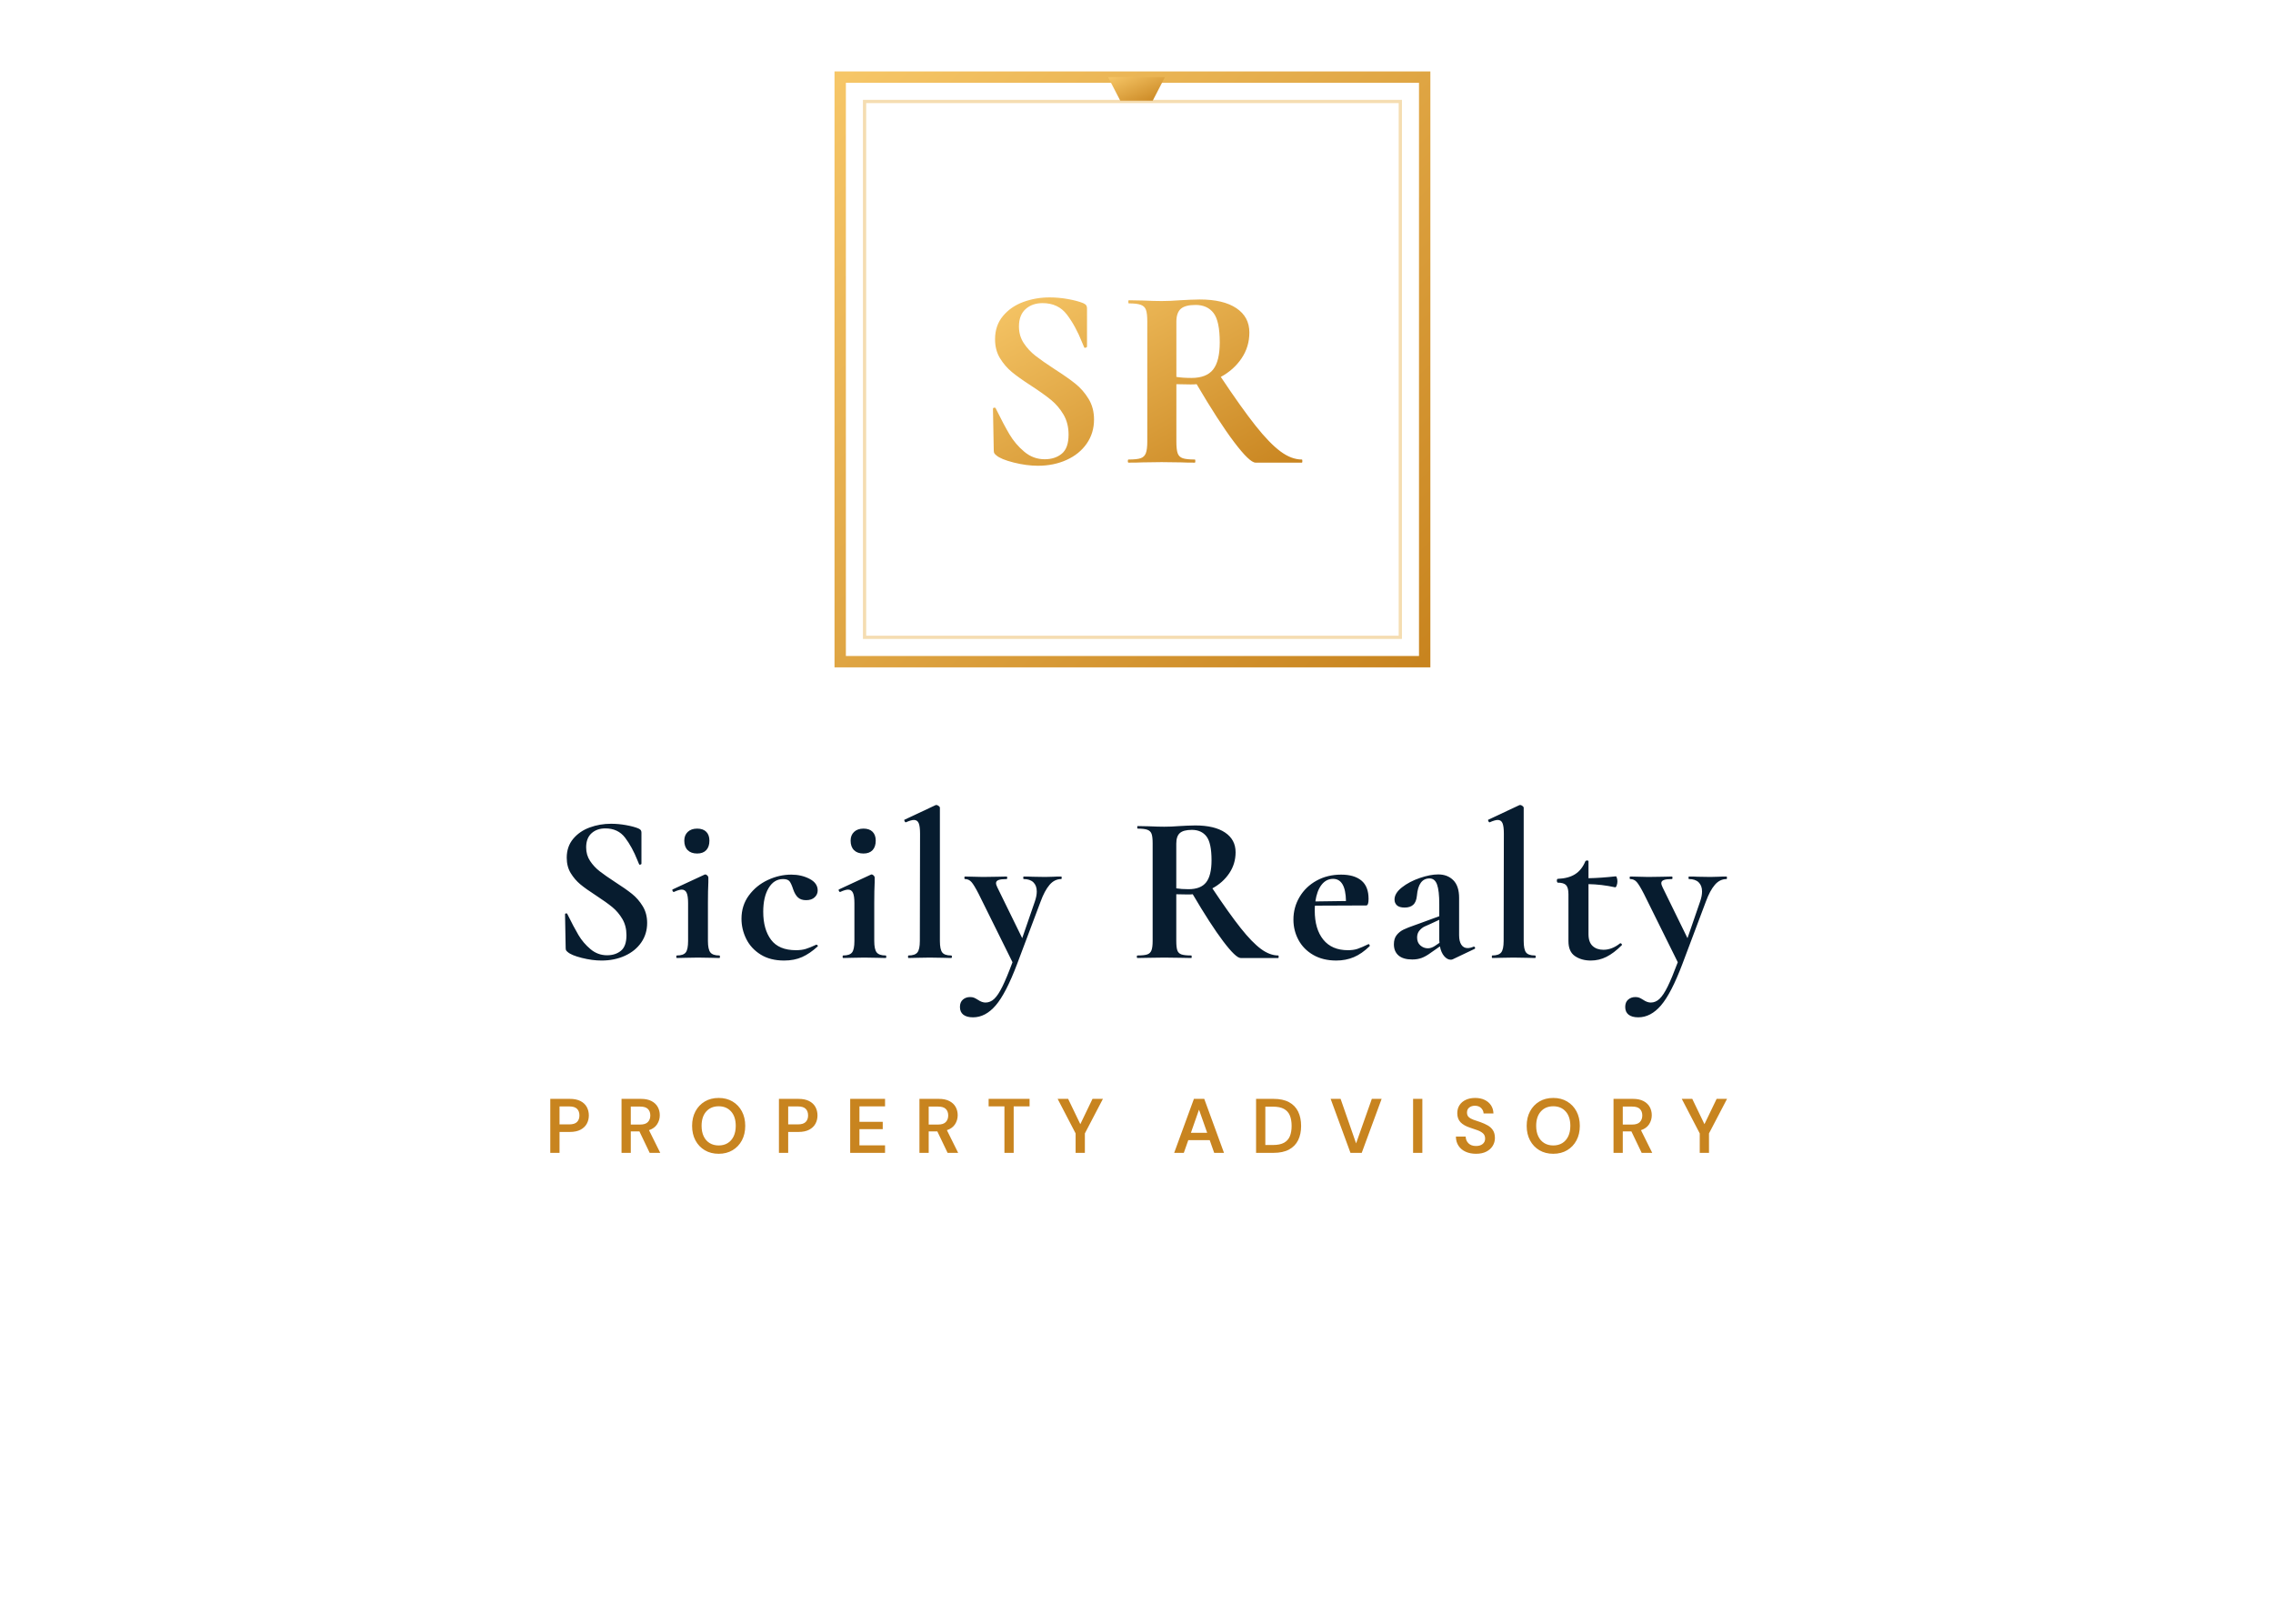
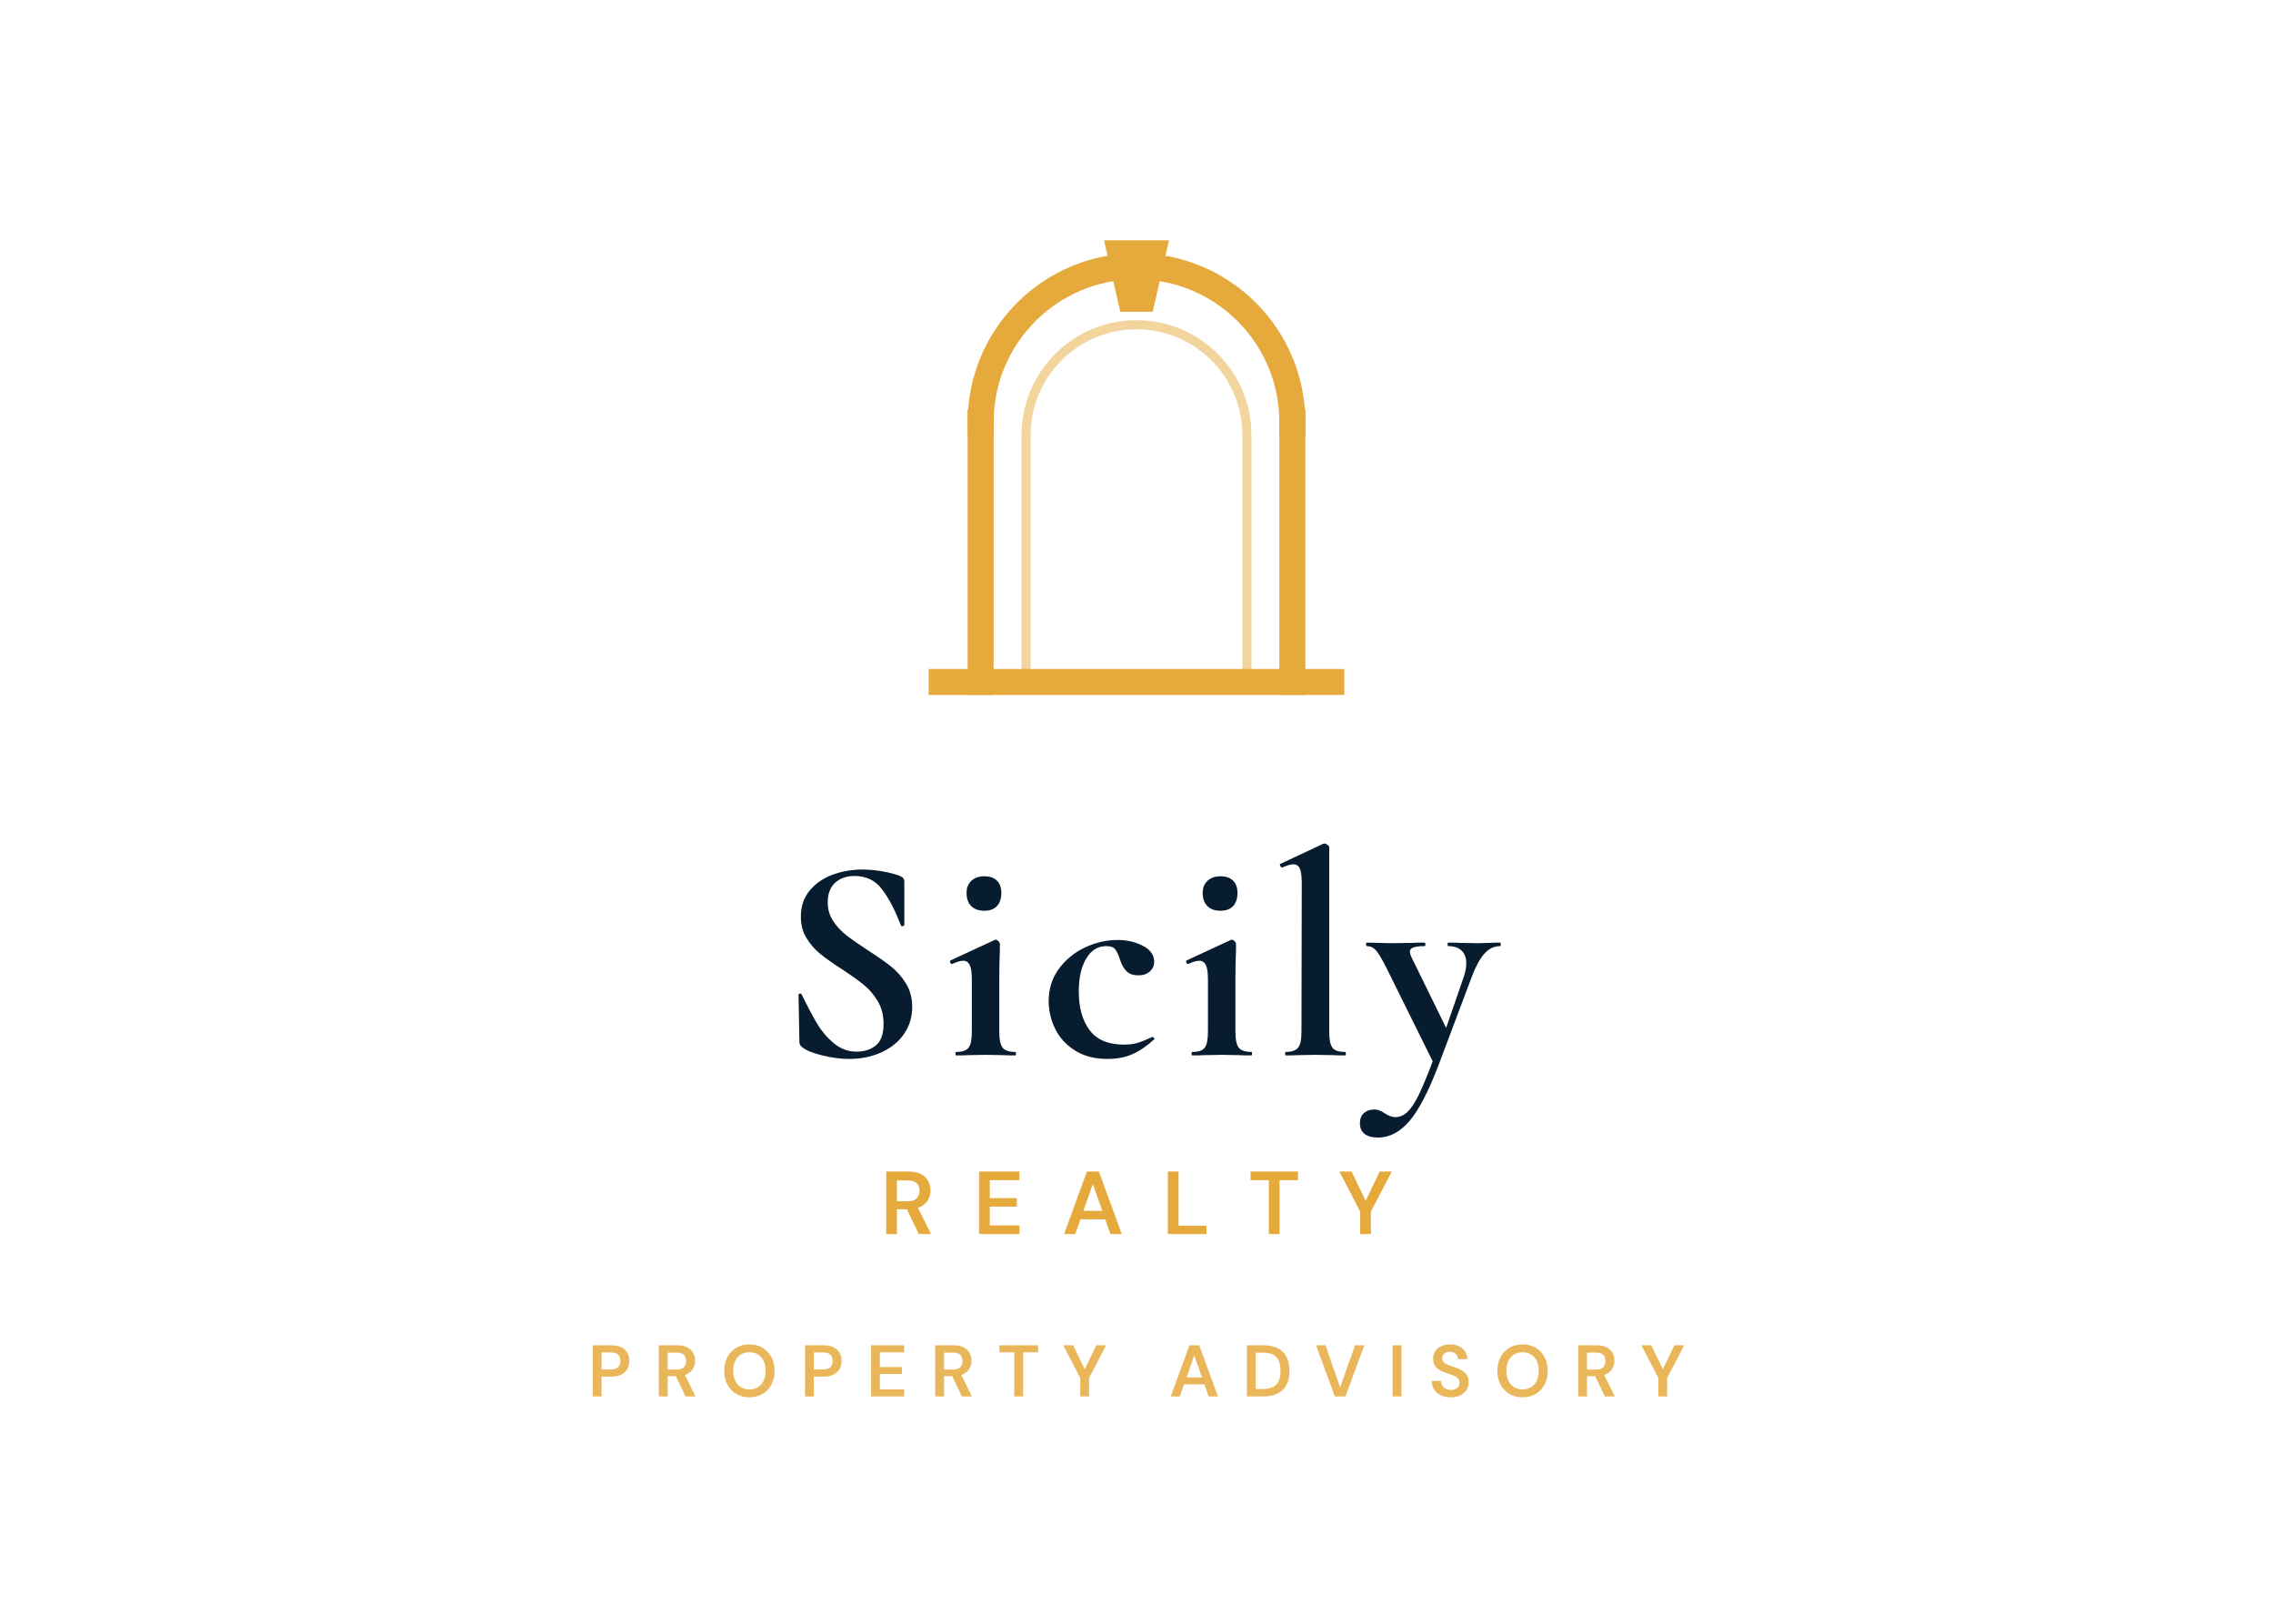
<svg xmlns="http://www.w3.org/2000/svg" viewBox="0 0 280 200" role="img" aria-label="Sicily Realty">
-   <defs>
-     <linearGradient id="gold" x1="0" y1="0" x2="1" y2="1">
-       <stop offset="0%" stop-color="#F6C667" />
-       <stop offset="100%" stop-color="#C8841F" />
-     </linearGradient>
-   </defs>
-   <g transform="translate(102,8)">
-     <rect x="1.5" y="1.5" width="72" height="72" fill="none" stroke="url(#gold)" stroke-width="1.4" />
-     <rect x="4.5" y="4.5" width="66" height="66" fill="none" stroke="#E5A93C" stroke-width="0.4" opacity="0.4" />
-     <path d="M34.5 1.5 L41.5 1.5 L40 4.4 L36 4.4 Z" fill="url(#gold)" />
-     <path d="M27.904 37.464Q29.504 38.488 30.464 39.256Q31.424 40.024 32.096 41.128Q32.768 42.232 32.768 43.672Q32.768 45.336 31.872 46.632Q30.976 47.928 29.392 48.648Q27.808 49.368 25.856 49.368Q24.448 49.368 22.864 48.968Q21.28 48.568 20.736 48.088Q20.576 47.96 20.496 47.848Q20.416 47.736 20.416 47.48L20.32 42.392V42.36Q20.32 42.232 20.48 42.216Q20.64 42.2 20.672 42.328Q21.632 44.28 22.352 45.496Q23.072 46.712 24.176 47.64Q25.28 48.568 26.688 48.568Q27.968 48.568 28.8 47.88Q29.632 47.192 29.632 45.528Q29.632 44.12 29.008 43.064Q28.384 42.008 27.488 41.272Q26.592 40.536 25.024 39.512Q23.488 38.52 22.64 37.816Q21.792 37.112 21.184 36.12Q20.576 35.128 20.576 33.784Q20.576 32.088 21.552 30.92Q22.528 29.752 24.064 29.192Q25.6 28.632 27.296 28.632Q28.416 28.632 29.568 28.84Q30.72 29.048 31.424 29.336Q31.712 29.464 31.808 29.608Q31.904 29.752 31.904 29.976V34.68Q31.904 34.776 31.744 34.824Q31.584 34.872 31.552 34.776L31.296 34.168Q30.496 32.152 29.424 30.744Q28.352 29.336 26.432 29.336Q25.152 29.336 24.336 30.072Q23.52 30.808 23.52 32.216Q23.52 33.368 24.112 34.264Q24.704 35.16 25.568 35.832Q26.432 36.504 27.904 37.464Z M45.408 39.32Q45.152 39.352 44.672 39.352L42.912 39.32V46.392Q42.912 47.384 43.072 47.832Q43.232 48.28 43.696 48.44Q44.16 48.6 45.184 48.6Q45.248 48.6 45.248 48.792Q45.248 48.984 45.184 48.984Q44.128 48.984 43.52 48.952L41.088 48.92L38.752 48.952Q38.112 48.984 37.024 48.984Q36.928 48.984 36.928 48.792Q36.928 48.6 37.024 48.6Q38.048 48.6 38.512 48.44Q38.976 48.28 39.152 47.816Q39.328 47.352 39.328 46.392V31.576Q39.328 30.616 39.168 30.168Q39.008 29.72 38.528 29.544Q38.048 29.368 37.056 29.368Q36.992 29.368 36.992 29.176Q36.992 28.984 37.056 28.984L38.752 29.016Q40.224 29.08 41.088 29.08Q42.176 29.08 43.36 28.984Q43.968 28.952 44.592 28.92Q45.216 28.888 45.792 28.888Q48.704 28.888 50.304 29.96Q51.904 31.032 51.904 32.952Q51.904 34.712 50.944 36.136Q49.984 37.56 48.384 38.424Q50.944 42.264 52.672 44.44Q54.4 46.616 55.744 47.608Q57.088 48.6 58.368 48.6Q58.432 48.6 58.432 48.792Q58.432 48.984 58.368 48.984H52.672Q51.936 48.984 50.016 46.44Q48.096 43.896 45.408 39.32ZM45.28 29.56Q44.0 29.56 43.456 30.04Q42.912 30.52 42.912 31.64V38.424Q43.68 38.552 44.768 38.552Q46.624 38.552 47.44 37.512Q48.256 36.472 48.256 34.168Q48.256 31.544 47.488 30.552Q46.72 29.56 45.28 29.56Z" fill="url(#gold)" />
+   <g transform="translate(100,12) scale(0.8)">
+     <g fill="none" stroke="#E5A93C" stroke-width="4" stroke-linecap="square" stroke-linejoin="miter">
+       <path d="M26 90 L26 50" />
+       <path d="M74 90 L74 50" />
+       <path d="M26 50 A24 24 0 0 1 74 50" />
+       <path d="M20 90 L80 90" />
+     </g>
+     <path d="M45 22 L55 22 L52.5 33 L47.5 33 Z" fill="#E5A93C" />
+     <path d="M33 90 L33 52 A17 17 0 0 1 67 52 L67 90" fill="none" stroke="#E5A93C" stroke-width="1.4" opacity="0.5" />
  </g>
-   <path d="M75.767 108.64Q77.067 109.472 77.847 110.096Q78.627 110.72 79.173 111.617Q79.719 112.514 79.719 113.684Q79.719 115.036 78.991 116.089Q78.263 117.142 76.976 117.727Q75.689 118.312 74.103 118.312Q72.959 118.312 71.672 117.987Q70.385 117.662 69.943 117.272Q69.813 117.168 69.748 117.077Q69.683 116.986 69.683 116.778L69.605 112.644V112.618Q69.605 112.514 69.735 112.501Q69.865 112.488 69.891 112.592Q70.671 114.178 71.256 115.166Q71.841 116.154 72.738 116.908Q73.635 117.662 74.779 117.662Q75.819 117.662 76.495 117.103Q77.171 116.544 77.171 115.192Q77.171 114.048 76.664 113.19Q76.157 112.332 75.429 111.734Q74.701 111.136 73.427 110.304Q72.179 109.498 71.49 108.926Q70.801 108.354 70.307 107.548Q69.813 106.742 69.813 105.65Q69.813 104.272 70.606 103.323Q71.399 102.374 72.647 101.919Q73.895 101.464 75.273 101.464Q76.183 101.464 77.119 101.633Q78.055 101.802 78.627 102.036Q78.861 102.14 78.939 102.257Q79.017 102.374 79.017 102.556V106.378Q79.017 106.456 78.887 106.495Q78.757 106.534 78.731 106.456L78.523 105.962Q77.873 104.324 77.002 103.18Q76.131 102.036 74.571 102.036Q73.531 102.036 72.868 102.634Q72.205 103.232 72.205 104.376Q72.205 105.312 72.686 106.04Q73.167 106.768 73.869 107.314Q74.571 107.86 75.767 108.64Z M83.385 117.688Q84.191 117.688 84.477 117.311Q84.763 116.934 84.763 115.894V111.24Q84.763 110.356 84.581 109.966Q84.399 109.576 83.983 109.576Q83.645 109.576 83.021 109.862H82.995Q82.891 109.862 82.839 109.719Q82.787 109.576 82.865 109.55L86.791 107.73L86.869 107.704Q86.999 107.704 87.129 107.834Q87.259 107.964 87.259 108.068V108.64Q87.207 109.68 87.207 111.188V115.894Q87.207 116.934 87.506 117.311Q87.805 117.688 88.611 117.688Q88.689 117.688 88.689 117.844Q88.689 118.0 88.611 118.0Q87.935 118.0 87.545 117.974L85.985 117.948L84.451 117.974Q84.061 118.0 83.385 118.0Q83.307 118.0 83.307 117.844Q83.307 117.688 83.385 117.688ZM84.295 103.544Q84.295 102.868 84.724 102.465Q85.153 102.062 85.881 102.062Q86.609 102.062 86.999 102.452Q87.389 102.842 87.389 103.544Q87.389 104.298 86.999 104.714Q86.609 105.13 85.881 105.13Q85.127 105.13 84.711 104.714Q84.295 104.298 84.295 103.544Z M91.341 113.164Q91.341 111.526 92.251 110.291Q93.161 109.056 94.578 108.393Q95.995 107.73 97.477 107.73Q98.725 107.73 99.726 108.25Q100.727 108.77 100.727 109.68Q100.727 110.174 100.35 110.525Q99.973 110.876 99.297 110.876Q98.673 110.876 98.309 110.551Q97.945 110.226 97.711 109.55Q97.477 108.822 97.256 108.549Q97.035 108.276 96.463 108.276Q95.345 108.276 94.682 109.381Q94.019 110.486 94.019 112.306Q94.019 114.464 94.981 115.751Q95.943 117.038 98.049 117.038Q98.751 117.038 99.258 116.882Q99.765 116.726 100.545 116.362H100.571Q100.649 116.362 100.714 116.44Q100.779 116.518 100.727 116.57Q99.765 117.454 98.803 117.883Q97.841 118.312 96.593 118.312Q94.877 118.312 93.694 117.571Q92.511 116.83 91.926 115.647Q91.341 114.464 91.341 113.164Z M103.873 117.688Q104.679 117.688 104.965 117.311Q105.251 116.934 105.251 115.894V111.24Q105.251 110.356 105.069 109.966Q104.887 109.576 104.471 109.576Q104.133 109.576 103.509 109.862H103.483Q103.379 109.862 103.327 109.719Q103.275 109.576 103.353 109.55L107.279 107.73L107.357 107.704Q107.487 107.704 107.617 107.834Q107.747 107.964 107.747 108.068V108.64Q107.695 109.68 107.695 111.188V115.894Q107.695 116.934 107.994 117.311Q108.293 117.688 109.099 117.688Q109.177 117.688 109.177 117.844Q109.177 118.0 109.099 118.0Q108.423 118.0 108.033 117.974L106.473 117.948L104.939 117.974Q104.549 118.0 103.873 118.0Q103.795 118.0 103.795 117.844Q103.795 117.688 103.873 117.688ZM104.783 103.544Q104.783 102.868 105.212 102.465Q105.641 102.062 106.369 102.062Q107.097 102.062 107.487 102.452Q107.877 102.842 107.877 103.544Q107.877 104.298 107.487 104.714Q107.097 105.13 106.369 105.13Q105.615 105.13 105.199 104.714Q104.783 104.298 104.783 103.544Z M111.907 117.688Q112.713 117.688 113.012 117.311Q113.311 116.934 113.311 115.894L113.337 102.686Q113.337 101.776 113.168 101.386Q112.999 100.996 112.583 100.996Q112.245 100.996 111.595 101.282H111.569Q111.491 101.282 111.426 101.139Q111.361 100.996 111.413 100.97L115.235 99.176L115.339 99.15Q115.469 99.15 115.625 99.267Q115.781 99.384 115.781 99.488V115.894Q115.781 116.934 116.067 117.311Q116.353 117.688 117.159 117.688Q117.263 117.688 117.263 117.844Q117.263 118.0 117.159 118.0Q116.509 118.0 116.119 117.974L114.533 117.948L112.973 117.974Q112.583 118.0 111.907 118.0Q111.855 118.0 111.855 117.844Q111.855 117.688 111.907 117.688Z M130.731 108.276Q129.899 108.276 129.288 108.991Q128.677 109.706 128.183 111.058L125.297 118.728Q123.919 122.368 122.658 123.837Q121.397 125.306 119.863 125.306Q119.083 125.306 118.667 124.981Q118.251 124.656 118.251 124.032Q118.251 123.434 118.615 123.122Q118.979 122.81 119.499 122.81Q119.785 122.81 119.98 122.888Q120.175 122.966 120.461 123.148Q120.955 123.486 121.397 123.486Q121.995 123.486 122.476 123.031Q122.957 122.576 123.477 121.523Q123.997 120.47 124.725 118.52L120.565 110.122Q119.993 109.004 119.668 108.64Q119.343 108.276 118.875 108.276Q118.797 108.276 118.797 108.12Q118.797 107.964 118.875 107.964L121.085 108.016L122.879 107.99Q123.295 107.964 123.997 107.964Q124.075 107.964 124.075 108.12Q124.075 108.276 123.997 108.276Q123.321 108.276 123.009 108.393Q122.697 108.51 122.697 108.77Q122.697 108.978 122.853 109.29L125.921 115.556L127.481 111.032Q127.715 110.356 127.715 109.81Q127.715 109.082 127.299 108.679Q126.883 108.276 126.103 108.276Q126.051 108.276 126.051 108.12Q126.051 107.964 126.103 107.964Q126.805 107.964 127.169 107.99L128.729 108.016L129.769 107.99Q130.081 107.964 130.731 107.964Q130.783 107.964 130.783 108.12Q130.783 108.276 130.731 108.276Z M146.929 110.148Q146.721 110.174 146.331 110.174L144.901 110.148V115.894Q144.901 116.7 145.031 117.064Q145.161 117.428 145.538 117.558Q145.915 117.688 146.747 117.688Q146.799 117.688 146.799 117.844Q146.799 118.0 146.747 118.0Q145.889 118.0 145.395 117.974L143.419 117.948L141.521 117.974Q141.001 118.0 140.117 118.0Q140.039 118.0 140.039 117.844Q140.039 117.688 140.117 117.688Q140.949 117.688 141.326 117.558Q141.703 117.428 141.846 117.051Q141.989 116.674 141.989 115.894V103.856Q141.989 103.076 141.859 102.712Q141.729 102.348 141.339 102.205Q140.949 102.062 140.143 102.062Q140.091 102.062 140.091 101.906Q140.091 101.75 140.143 101.75L141.521 101.776Q142.717 101.828 143.419 101.828Q144.303 101.828 145.265 101.75Q145.759 101.724 146.266 101.698Q146.773 101.672 147.241 101.672Q149.607 101.672 150.907 102.543Q152.207 103.414 152.207 104.974Q152.207 106.404 151.427 107.561Q150.647 108.718 149.347 109.42Q151.427 112.54 152.831 114.308Q154.235 116.076 155.327 116.882Q156.419 117.688 157.459 117.688Q157.511 117.688 157.511 117.844Q157.511 118.0 157.459 118.0H152.831Q152.233 118.0 150.673 115.933Q149.113 113.866 146.929 110.148ZM146.825 102.218Q145.785 102.218 145.343 102.608Q144.901 102.998 144.901 103.908V109.42Q145.525 109.524 146.409 109.524Q147.917 109.524 148.58 108.679Q149.243 107.834 149.243 105.962Q149.243 103.83 148.619 103.024Q147.995 102.218 146.825 102.218Z M159.331 113.268Q159.331 111.76 160.085 110.486Q160.839 109.212 162.178 108.471Q163.517 107.73 165.207 107.73Q166.819 107.73 167.703 108.458Q168.587 109.186 168.587 110.72Q168.587 111.526 168.301 111.526L161.983 111.552Q161.957 111.76 161.957 112.15Q161.957 114.438 163.01 115.738Q164.063 117.038 166.039 117.038Q166.741 117.038 167.235 116.869Q167.729 116.7 168.535 116.31L168.587 116.284Q168.639 116.284 168.704 116.388Q168.769 116.492 168.717 116.544Q167.755 117.48 166.767 117.896Q165.779 118.312 164.609 118.312Q162.971 118.312 161.775 117.623Q160.579 116.934 159.955 115.777Q159.331 114.62 159.331 113.268ZM165.805 110.98Q165.753 108.25 164.219 108.25Q163.361 108.25 162.789 108.991Q162.217 109.732 162.035 111.032Z M178.701 118.208Q178.285 118.208 177.908 117.779Q177.531 117.35 177.375 116.57L176.257 117.35Q175.659 117.792 175.139 117.987Q174.619 118.182 173.969 118.182Q172.851 118.182 172.279 117.688Q171.707 117.194 171.707 116.31Q171.707 115.608 172.045 115.179Q172.383 114.75 172.89 114.503Q173.397 114.256 174.307 113.944L174.957 113.71L177.297 112.852V111.37Q177.297 109.706 177.024 108.952Q176.751 108.198 176.101 108.198Q174.723 108.198 174.541 110.33Q174.463 111.11 174.086 111.448Q173.709 111.786 173.033 111.786Q172.383 111.786 172.084 111.513Q171.785 111.24 171.785 110.798Q171.785 110.018 172.695 109.303Q173.605 108.588 174.892 108.146Q176.179 107.704 177.167 107.704Q178.311 107.704 179.026 108.419Q179.741 109.134 179.741 110.59V115.192Q179.741 115.946 180.014 116.362Q180.287 116.778 180.781 116.778Q181.145 116.778 181.535 116.596H181.561Q181.665 116.596 181.704 116.713Q181.743 116.83 181.639 116.882L178.961 118.156Q178.857 118.208 178.701 118.208ZM175.893 116.804Q176.309 116.804 176.751 116.518L177.323 116.128Q177.297 115.998 177.297 115.79V113.294L176.179 113.814Q175.867 113.944 175.503 114.113Q175.139 114.282 174.853 114.62Q174.567 114.958 174.567 115.478Q174.567 116.102 174.97 116.453Q175.373 116.804 175.893 116.804Z M183.823 117.688Q184.629 117.688 184.928 117.311Q185.227 116.934 185.227 115.894L185.253 102.686Q185.253 101.776 185.084 101.386Q184.915 100.996 184.499 100.996Q184.161 100.996 183.511 101.282H183.485Q183.407 101.282 183.342 101.139Q183.277 100.996 183.329 100.97L187.151 99.176L187.255 99.15Q187.385 99.15 187.541 99.267Q187.697 99.384 187.697 99.488V115.894Q187.697 116.934 187.983 117.311Q188.269 117.688 189.075 117.688Q189.179 117.688 189.179 117.844Q189.179 118.0 189.075 118.0Q188.425 118.0 188.035 117.974L186.449 117.948L184.889 117.974Q184.499 118.0 183.823 118.0Q183.771 118.0 183.771 117.844Q183.771 117.688 183.823 117.688Z M193.209 115.92V110.148Q193.209 109.342 192.923 109.03Q192.637 108.718 191.883 108.718Q191.857 108.718 191.818 108.64Q191.779 108.562 191.779 108.484Q191.779 108.38 191.805 108.315Q191.831 108.25 191.883 108.25Q193.209 108.198 194.028 107.678Q194.847 107.158 195.289 106.092Q195.341 105.988 195.51 105.988Q195.679 105.988 195.679 106.092V108.172Q197.161 108.146 199.059 107.938Q199.111 107.938 199.176 108.133Q199.241 108.328 199.241 108.562Q199.241 108.822 199.15 109.069Q199.059 109.316 198.955 109.29Q197.265 108.926 195.679 108.9V115.062Q195.679 116.05 196.186 116.518Q196.693 116.986 197.525 116.986Q198.565 116.986 199.553 116.206L199.605 116.18Q199.709 116.18 199.774 116.284Q199.839 116.388 199.761 116.44Q198.799 117.402 197.889 117.857Q196.979 118.312 195.965 118.312Q194.821 118.312 194.015 117.766Q193.209 117.22 193.209 115.92Z M212.683 108.276Q211.851 108.276 211.24 108.991Q210.629 109.706 210.135 111.058L207.249 118.728Q205.871 122.368 204.61 123.837Q203.349 125.306 201.815 125.306Q201.035 125.306 200.619 124.981Q200.203 124.656 200.203 124.032Q200.203 123.434 200.567 123.122Q200.931 122.81 201.451 122.81Q201.737 122.81 201.932 122.888Q202.127 122.966 202.413 123.148Q202.907 123.486 203.349 123.486Q203.947 123.486 204.428 123.031Q204.909 122.576 205.429 121.523Q205.949 120.47 206.677 118.52L202.517 110.122Q201.945 109.004 201.62 108.64Q201.295 108.276 200.827 108.276Q200.749 108.276 200.749 108.12Q200.749 107.964 200.827 107.964L203.037 108.016L204.831 107.99Q205.247 107.964 205.949 107.964Q206.027 107.964 206.027 108.12Q206.027 108.276 205.949 108.276Q205.273 108.276 204.961 108.393Q204.649 108.51 204.649 108.77Q204.649 108.978 204.805 109.29L207.873 115.556L209.433 111.032Q209.667 110.356 209.667 109.81Q209.667 109.082 209.251 108.679Q208.835 108.276 208.055 108.276Q208.003 108.276 208.003 108.12Q208.003 107.964 208.055 107.964Q208.757 107.964 209.121 107.99L210.681 108.016L211.721 107.99Q212.033 107.964 212.683 107.964Q212.735 107.964 212.735 108.12Q212.735 108.276 212.683 108.276Z" fill="#071C2F" />
-   <path d="M67.786 142.0V135.35H70.18Q70.978 135.35 71.5 135.616Q72.023 135.882 72.279 136.347Q72.536 136.813 72.536 137.393Q72.536 137.944 72.289 138.404Q72.042 138.865 71.519 139.145Q70.997 139.425 70.18 139.425H68.926V142.0ZM68.926 138.494H70.113Q70.788 138.494 71.082 138.195Q71.377 137.896 71.377 137.393Q71.377 136.87 71.082 136.576Q70.788 136.281 70.113 136.281H68.926Z M76.564 142.0V135.35H78.948Q79.737 135.35 80.255 135.621Q80.772 135.892 81.024 136.348Q81.276 136.804 81.276 137.364Q81.276 137.963 80.953 138.471Q80.63 138.979 79.946 139.207L81.333 142.0H80.031L78.768 139.359H77.704V142.0ZM77.704 138.513H78.872Q79.509 138.513 79.808 138.205Q80.107 137.896 80.107 137.393Q80.107 136.889 79.813 136.595Q79.518 136.3 78.872 136.3H77.704Z M88.534 142.114Q87.555 142.114 86.819 141.677Q86.083 141.24 85.669 140.466Q85.256 139.691 85.256 138.675Q85.256 137.659 85.669 136.884Q86.083 136.11 86.819 135.673Q87.555 135.236 88.534 135.236Q89.503 135.236 90.239 135.673Q90.975 136.11 91.389 136.884Q91.802 137.659 91.802 138.675Q91.802 139.691 91.389 140.466Q90.975 141.24 90.239 141.677Q89.503 142.114 88.534 142.114ZM88.534 141.088Q89.17 141.088 89.641 140.798Q90.111 140.508 90.372 139.967Q90.633 139.425 90.633 138.675Q90.633 137.544 90.059 136.903Q89.484 136.262 88.534 136.262Q87.574 136.262 87 136.903Q86.425 137.544 86.425 138.675Q86.425 139.425 86.686 139.967Q86.947 140.508 87.422 140.798Q87.897 141.088 88.534 141.088Z M95.953 142.0V135.35H98.347Q99.145 135.35 99.668 135.616Q100.19 135.882 100.447 136.347Q100.703 136.813 100.703 137.393Q100.703 137.944 100.456 138.404Q100.209 138.865 99.687 139.145Q99.164 139.425 98.347 139.425H97.093V142.0ZM97.093 138.494H98.281Q98.955 138.494 99.25 138.195Q99.544 137.896 99.544 137.393Q99.544 136.87 99.25 136.576Q98.955 136.281 98.281 136.281H97.093Z M104.731 142.0V135.35H109.025V136.272H105.871V138.181H108.74V139.083H105.871V141.078H109.025V142.0Z M113.262 142.0V135.35H115.647Q116.435 135.35 116.953 135.621Q117.471 135.892 117.723 136.348Q117.974 136.804 117.974 137.364Q117.974 137.963 117.651 138.471Q117.328 138.979 116.644 139.207L118.031 142.0H116.73L115.466 139.359H114.402V142.0ZM114.402 138.513H115.571Q116.207 138.513 116.507 138.205Q116.806 137.896 116.806 137.393Q116.806 136.889 116.511 136.595Q116.217 136.3 115.571 136.3H114.402Z M123.731 142.0V136.272H121.784V135.35H126.828V136.272H124.871V142.0Z M132.5 142.0V139.606L130.286 135.35H131.578L133.079 138.466L134.58 135.35H135.863L133.64 139.606V142.0Z M144.641 142.0 147.073 135.35H148.346L150.778 142.0H149.571L149.02 140.433H146.379L145.828 142.0ZM147.7 136.68 146.702 139.53H148.707Z M154.73 142.0V135.35H156.877Q158.036 135.35 158.791 135.758Q159.546 136.167 159.912 136.918Q160.278 137.668 160.278 138.685Q160.278 139.691 159.912 140.437Q159.546 141.183 158.791 141.591Q158.036 142.0 156.877 142.0ZM155.87 141.031H156.82Q157.675 141.031 158.178 140.751Q158.682 140.47 158.896 139.943Q159.109 139.416 159.109 138.685Q159.109 137.944 158.896 137.411Q158.682 136.88 158.178 136.595Q157.675 136.31 156.82 136.31H155.87Z M166.358 142.0 163.916 135.35H165.142L167.051 140.832L168.989 135.35H170.196L167.745 142.0Z M174.072 142.0V135.35H175.212V142.0Z M181.824 142.114Q181.102 142.114 180.546 141.862Q179.99 141.611 179.672 141.136Q179.354 140.661 179.344 139.995H180.551Q180.56 140.489 180.893 140.822Q181.225 141.155 181.824 141.155Q182.337 141.155 182.641 140.908Q182.945 140.661 182.945 140.252Q182.945 139.834 182.688 139.601Q182.432 139.369 182.014 139.216Q181.596 139.065 181.102 138.903Q180.313 138.647 179.914 138.228Q179.515 137.81 179.515 137.117Q179.515 136.547 179.791 136.124Q180.066 135.702 180.565 135.469Q181.064 135.236 181.719 135.236Q182.384 135.236 182.883 135.474Q183.382 135.711 183.667 136.139Q183.952 136.566 183.971 137.145H182.755Q182.745 136.785 182.47 136.495Q182.194 136.205 181.7 136.196Q181.273 136.196 180.993 136.414Q180.712 136.632 180.712 137.031Q180.712 137.393 180.926 137.592Q181.14 137.792 181.515 137.925Q181.89 138.058 182.375 138.219Q182.859 138.39 183.263 138.618Q183.667 138.846 183.909 139.216Q184.151 139.587 184.151 140.176Q184.151 140.689 183.885 141.131Q183.619 141.572 183.102 141.843Q182.584 142.114 181.824 142.114Z M191.343 142.114Q190.364 142.114 189.628 141.677Q188.892 141.24 188.479 140.466Q188.065 139.691 188.065 138.675Q188.065 137.659 188.479 136.884Q188.892 136.11 189.628 135.673Q190.364 135.236 191.343 135.236Q192.312 135.236 193.048 135.673Q193.784 136.11 194.198 136.884Q194.611 137.659 194.611 138.675Q194.611 139.691 194.198 140.466Q193.784 141.24 193.048 141.677Q192.312 142.114 191.343 142.114ZM191.343 141.088Q191.979 141.088 192.45 140.798Q192.92 140.508 193.181 139.967Q193.442 139.425 193.442 138.675Q193.442 137.544 192.868 136.903Q192.293 136.262 191.343 136.262Q190.383 136.262 189.809 136.903Q189.234 137.544 189.234 138.675Q189.234 139.425 189.495 139.967Q189.756 140.508 190.231 140.798Q190.706 141.088 191.343 141.088Z M198.762 142.0V135.35H201.147Q201.935 135.35 202.453 135.621Q202.971 135.892 203.223 136.348Q203.474 136.804 203.474 137.364Q203.474 137.963 203.151 138.471Q202.828 138.979 202.144 139.207L203.531 142.0H202.23L200.966 139.359H199.902V142.0ZM199.902 138.513H201.071Q201.707 138.513 202.007 138.205Q202.306 137.896 202.306 137.393Q202.306 136.889 202.011 136.595Q201.717 136.3 201.071 136.3H199.902Z M209.383 142.0V139.606L207.17 135.35H208.462L209.963 138.466L211.464 135.35H212.746L210.523 139.606V142.0Z" fill="#C8841F" />
+   <path d="M106.898 117.04Q108.698 118.192 109.778 119.056Q110.858 119.92 111.614 121.162Q112.37 122.404 112.37 124.024Q112.37 125.896 111.362 127.354Q110.354 128.812 108.572 129.622Q106.79 130.432 104.594 130.432Q103.01 130.432 101.228 129.982Q99.446 129.532 98.834 128.992Q98.654 128.848 98.564 128.722Q98.474 128.596 98.474 128.308L98.366 122.584V122.548Q98.366 122.404 98.546 122.386Q98.726 122.368 98.762 122.512Q99.842 124.708 100.652 126.076Q101.462 127.444 102.704 128.488Q103.946 129.532 105.53 129.532Q106.97 129.532 107.906 128.758Q108.842 127.984 108.842 126.112Q108.842 124.528 108.14 123.34Q107.438 122.152 106.43 121.324Q105.422 120.496 103.658 119.344Q101.93 118.228 100.976 117.436Q100.022 116.644 99.338 115.528Q98.654 114.412 98.654 112.9Q98.654 110.992 99.752 109.678Q100.85 108.364 102.578 107.734Q104.306 107.104 106.214 107.104Q107.474 107.104 108.77 107.338Q110.066 107.572 110.858 107.896Q111.182 108.04 111.29 108.202Q111.398 108.364 111.398 108.616V113.908Q111.398 114.016 111.218 114.07Q111.038 114.124 111.002 114.016L110.714 113.332Q109.814 111.064 108.608 109.48Q107.402 107.896 105.242 107.896Q103.802 107.896 102.884 108.724Q101.966 109.552 101.966 111.136Q101.966 112.432 102.632 113.44Q103.298 114.448 104.27 115.204Q105.242 115.96 106.898 117.04Z M117.806 129.568Q118.922 129.568 119.318 129.046Q119.714 128.524 119.714 127.084V120.64Q119.714 119.416 119.462 118.876Q119.21 118.336 118.634 118.336Q118.166 118.336 117.302 118.732H117.266Q117.122 118.732 117.05 118.534Q116.978 118.336 117.086 118.3L122.522 115.78L122.63 115.744Q122.81 115.744 122.99 115.924Q123.17 116.104 123.17 116.248V117.04Q123.098 118.48 123.098 120.568V127.084Q123.098 128.524 123.512 129.046Q123.926 129.568 125.042 129.568Q125.15 129.568 125.15 129.784Q125.15 130.0 125.042 130.0Q124.106 130.0 123.566 129.964L121.406 129.928L119.282 129.964Q118.742 130.0 117.806 130.0Q117.698 130.0 117.698 129.784Q117.698 129.568 117.806 129.568ZM119.066 109.984Q119.066 109.048 119.66 108.49Q120.254 107.932 121.262 107.932Q122.27 107.932 122.81 108.472Q123.35 109.012 123.35 109.984Q123.35 111.028 122.81 111.604Q122.27 112.18 121.262 112.18Q120.218 112.18 119.642 111.604Q119.066 111.028 119.066 109.984Z M129.182 123.304Q129.182 121.036 130.442 119.326Q131.702 117.616 133.664 116.698Q135.626 115.78 137.678 115.78Q139.406 115.78 140.792 116.5Q142.178 117.22 142.178 118.48Q142.178 119.164 141.656 119.65Q141.134 120.136 140.198 120.136Q139.334 120.136 138.83 119.686Q138.326 119.236 138.002 118.3Q137.678 117.292 137.372 116.914Q137.066 116.536 136.274 116.536Q134.726 116.536 133.808 118.066Q132.89 119.596 132.89 122.116Q132.89 125.104 134.222 126.886Q135.554 128.668 138.47 128.668Q139.442 128.668 140.144 128.452Q140.846 128.236 141.926 127.732H141.962Q142.07 127.732 142.16 127.84Q142.25 127.948 142.178 128.02Q140.846 129.244 139.514 129.838Q138.182 130.432 136.454 130.432Q134.078 130.432 132.44 129.406Q130.802 128.38 129.992 126.742Q129.182 125.104 129.182 123.304Z M146.894 129.568Q148.01 129.568 148.406 129.046Q148.802 128.524 148.802 127.084V120.64Q148.802 119.416 148.55 118.876Q148.298 118.336 147.722 118.336Q147.254 118.336 146.39 118.732H146.354Q146.21 118.732 146.138 118.534Q146.066 118.336 146.174 118.3L151.61 115.78L151.718 115.744Q151.898 115.744 152.078 115.924Q152.258 116.104 152.258 116.248V117.04Q152.186 118.48 152.186 120.568V127.084Q152.186 128.524 152.6 129.046Q153.014 129.568 154.13 129.568Q154.238 129.568 154.238 129.784Q154.238 130.0 154.13 130.0Q153.194 130.0 152.654 129.964L150.494 129.928L148.37 129.964Q147.83 130.0 146.894 130.0Q146.786 130.0 146.786 129.784Q146.786 129.568 146.894 129.568ZM148.154 109.984Q148.154 109.048 148.748 108.49Q149.342 107.932 150.35 107.932Q151.358 107.932 151.898 108.472Q152.438 109.012 152.438 109.984Q152.438 111.028 151.898 111.604Q151.358 112.18 150.35 112.18Q149.306 112.18 148.73 111.604Q148.154 111.028 148.154 109.984Z M158.378 129.568Q159.494 129.568 159.908 129.046Q160.322 128.524 160.322 127.084L160.358 108.796Q160.358 107.536 160.124 106.996Q159.89 106.456 159.314 106.456Q158.846 106.456 157.946 106.852H157.91Q157.802 106.852 157.712 106.654Q157.622 106.456 157.694 106.42L162.986 103.936L163.13 103.9Q163.31 103.9 163.526 104.062Q163.742 104.224 163.742 104.368V127.084Q163.742 128.524 164.138 129.046Q164.534 129.568 165.65 129.568Q165.794 129.568 165.794 129.784Q165.794 130.0 165.65 130.0Q164.75 130.0 164.21 129.964L162.014 129.928L159.854 129.964Q159.314 130.0 158.378 130.0Q158.306 130.0 158.306 129.784Q158.306 129.568 158.378 129.568Z M184.802 116.536Q183.65 116.536 182.804 117.526Q181.958 118.516 181.274 120.388L177.278 131.008Q175.37 136.048 173.624 138.082Q171.878 140.116 169.754 140.116Q168.674 140.116 168.098 139.666Q167.522 139.216 167.522 138.352Q167.522 137.524 168.026 137.092Q168.53 136.66 169.25 136.66Q169.646 136.66 169.916 136.768Q170.186 136.876 170.582 137.128Q171.266 137.596 171.878 137.596Q172.706 137.596 173.372 136.966Q174.038 136.336 174.758 134.878Q175.478 133.42 176.486 130.72L170.726 119.092Q169.934 117.544 169.484 117.04Q169.034 116.536 168.386 116.536Q168.278 116.536 168.278 116.32Q168.278 116.104 168.386 116.104L171.446 116.176L173.93 116.14Q174.506 116.104 175.478 116.104Q175.586 116.104 175.586 116.32Q175.586 116.536 175.478 116.536Q174.542 116.536 174.11 116.698Q173.678 116.86 173.678 117.22Q173.678 117.508 173.894 117.94L178.142 126.616L180.302 120.352Q180.626 119.416 180.626 118.66Q180.626 117.652 180.05 117.094Q179.474 116.536 178.394 116.536Q178.322 116.536 178.322 116.32Q178.322 116.104 178.394 116.104Q179.366 116.104 179.87 116.14L182.03 116.176L183.47 116.14Q183.902 116.104 184.802 116.104Q184.874 116.104 184.874 116.32Q184.874 116.536 184.802 116.536Z" fill="#071C2F" />
+   <path d="M109.167 152.0V144.3H111.928Q112.841 144.3 113.44 144.613Q114.04 144.927 114.331 145.455Q114.623 145.983 114.623 146.632Q114.623 147.325 114.249 147.913Q113.875 148.502 113.083 148.766L114.689 152.0H113.182L111.719 148.942H110.487V152.0ZM110.487 147.963H111.84Q112.577 147.963 112.923 147.606Q113.27 147.248 113.27 146.665Q113.27 146.082 112.929 145.741Q112.588 145.4 111.84 145.4H110.487Z M120.607 152.0V144.3H125.579V145.367H121.927V147.578H125.249V148.623H121.927V150.933H125.579V152.0Z M131.079 152.0 133.895 144.3H135.369L138.185 152.0H136.788L136.15 150.185H133.092L132.454 152.0ZM134.621 145.84 133.466 149.14H135.787Z M143.861 152.0V144.3H145.181V150.966H148.613V152.0Z M156.302 152.0V145.367H154.047V144.3H159.888V145.367H157.622V152.0Z M167.555 152.0V149.228L164.992 144.3H166.488L168.226 147.908L169.964 144.3H171.449L168.875 149.228V152.0Z" fill="#E5A93C" />
+   <path d="M73.026 172.0V165.7H75.294Q76.05 165.7 76.545 165.952Q77.04 166.204 77.283 166.645Q77.526 167.086 77.526 167.635Q77.526 168.157 77.292 168.594Q77.058 169.03 76.563 169.296Q76.068 169.561 75.294 169.561H74.106V172.0ZM74.106 168.679H75.231Q75.87 168.679 76.149 168.395Q76.428 168.112 76.428 167.635Q76.428 167.14 76.149 166.861Q75.87 166.582 75.231 166.582H74.106Z M81.162 172.0V165.7H83.421Q84.168 165.7 84.659 165.957Q85.149 166.213 85.388 166.645Q85.626 167.077 85.626 167.608Q85.626 168.175 85.32 168.656Q85.014 169.138 84.366 169.354L85.68 172.0H84.447L83.25 169.498H82.242V172.0ZM82.242 168.697H83.349Q83.952 168.697 84.236 168.404Q84.519 168.112 84.519 167.635Q84.519 167.158 84.24 166.879Q83.961 166.6 83.349 166.6H82.242Z M92.322 172.108Q91.395 172.108 90.698 171.694Q90 171.28 89.609 170.546Q89.217 169.813 89.217 168.85Q89.217 167.887 89.609 167.154Q90 166.42 90.698 166.006Q91.395 165.592 92.322 165.592Q93.24 165.592 93.938 166.006Q94.635 166.42 95.027 167.154Q95.418 167.887 95.418 168.85Q95.418 169.813 95.027 170.546Q94.635 171.28 93.938 171.694Q93.24 172.108 92.322 172.108ZM92.322 171.136Q92.925 171.136 93.371 170.861Q93.816 170.587 94.064 170.074Q94.311 169.561 94.311 168.85Q94.311 167.779 93.767 167.171Q93.222 166.564 92.322 166.564Q91.413 166.564 90.869 167.171Q90.324 167.779 90.324 168.85Q90.324 169.561 90.572 170.074Q90.819 170.587 91.269 170.861Q91.719 171.136 92.322 171.136Z M99.171 172.0V165.7H101.439Q102.195 165.7 102.69 165.952Q103.185 166.204 103.428 166.645Q103.671 167.086 103.671 167.635Q103.671 168.157 103.437 168.594Q103.203 169.03 102.708 169.296Q102.213 169.561 101.439 169.561H100.251V172.0ZM100.251 168.679H101.376Q102.015 168.679 102.294 168.395Q102.573 168.112 102.573 167.635Q102.573 167.14 102.294 166.861Q102.015 166.582 101.376 166.582H100.251Z M107.307 172.0V165.7H111.375V166.573H108.387V168.382H111.105V169.237H108.387V171.127H111.375V172.0Z M115.209 172.0V165.7H117.468Q118.215 165.7 118.706 165.957Q119.196 166.213 119.435 166.645Q119.673 167.077 119.673 167.608Q119.673 168.175 119.367 168.656Q119.061 169.138 118.413 169.354L119.727 172.0H118.494L117.297 169.498H116.289V172.0ZM116.289 168.697H117.396Q117.999 168.697 118.283 168.404Q118.566 168.112 118.566 167.635Q118.566 167.158 118.287 166.879Q118.008 166.6 117.396 166.6H116.289Z M124.947 172.0V166.573H123.102V165.7H127.881V166.573H126.027V172.0Z M133.075 172.0V169.732L130.977 165.7H132.201L133.623 168.652L135.045 165.7H136.26L134.154 169.732V172.0Z M144.216 172.0 146.52 165.7H147.726L150.03 172.0H148.887L148.365 170.515H145.863L145.341 172.0ZM147.114 166.96 146.169 169.66H148.068Z M153.594 172.0V165.7H155.628Q156.726 165.7 157.442 166.087Q158.157 166.474 158.504 167.185Q158.85 167.896 158.85 168.859Q158.85 169.813 158.504 170.519Q158.157 171.226 157.442 171.613Q156.726 172.0 155.628 172.0ZM154.674 171.082H155.574Q156.384 171.082 156.861 170.816Q157.338 170.551 157.541 170.051Q157.743 169.552 157.743 168.859Q157.743 168.157 157.541 167.653Q157.338 167.149 156.861 166.879Q156.384 166.609 155.574 166.609H154.674Z M164.43 172.0 162.117 165.7H163.278L165.087 170.893L166.923 165.7H168.066L165.744 172.0Z M171.558 172.0V165.7H172.638V172.0Z M178.722 172.108Q178.038 172.108 177.512 171.87Q176.985 171.631 176.684 171.181Q176.382 170.731 176.373 170.101H177.516Q177.525 170.569 177.84 170.884Q178.155 171.199 178.722 171.199Q179.208 171.199 179.496 170.965Q179.784 170.731 179.784 170.344Q179.784 169.948 179.541 169.728Q179.298 169.507 178.902 169.363Q178.506 169.219 178.038 169.066Q177.291 168.823 176.913 168.427Q176.535 168.031 176.535 167.374Q176.535 166.834 176.796 166.433Q177.057 166.033 177.53 165.812Q178.002 165.592 178.623 165.592Q179.253 165.592 179.726 165.817Q180.198 166.042 180.468 166.447Q180.738 166.852 180.756 167.401H179.604Q179.595 167.059 179.334 166.784Q179.073 166.51 178.605 166.501Q178.2 166.501 177.935 166.708Q177.669 166.915 177.669 167.293Q177.669 167.635 177.872 167.824Q178.074 168.013 178.43 168.139Q178.785 168.265 179.244 168.418Q179.703 168.58 180.086 168.796Q180.468 169.012 180.698 169.363Q180.927 169.714 180.927 170.272Q180.927 170.758 180.675 171.177Q180.423 171.595 179.933 171.851Q179.442 172.108 178.722 172.108Z M187.56 172.108Q186.633 172.108 185.936 171.694Q185.238 171.28 184.847 170.546Q184.455 169.813 184.455 168.85Q184.455 167.887 184.847 167.154Q185.238 166.42 185.936 166.006Q186.633 165.592 187.56 165.592Q188.478 165.592 189.176 166.006Q189.873 166.42 190.265 167.154Q190.656 167.887 190.656 168.85Q190.656 169.813 190.265 170.546Q189.873 171.28 189.176 171.694Q188.478 172.108 187.56 172.108ZM187.56 171.136Q188.163 171.136 188.609 170.861Q189.054 170.587 189.302 170.074Q189.549 169.561 189.549 168.85Q189.549 167.779 189.005 167.171Q188.46 166.564 187.56 166.564Q186.651 166.564 186.107 167.171Q185.562 167.779 185.562 168.85Q185.562 169.561 185.81 170.074Q186.057 170.587 186.507 170.861Q186.957 171.136 187.56 171.136Z M194.409 172.0V165.7H196.668Q197.415 165.7 197.906 165.957Q198.396 166.213 198.635 166.645Q198.873 167.077 198.873 167.608Q198.873 168.175 198.567 168.656Q198.261 169.138 197.613 169.354L198.927 172.0H197.694L196.497 169.498H195.489V172.0ZM195.489 168.697H196.596Q197.199 168.697 197.483 168.404Q197.766 168.112 197.766 167.635Q197.766 167.158 197.487 166.879Q197.208 166.6 196.596 166.6H195.489Z M204.291 172.0V169.732L202.194 165.7H203.418L204.84 168.652L206.262 165.7H207.477L205.371 169.732V172.0Z" fill="#E5A93C" opacity="0.85" />
</svg>
